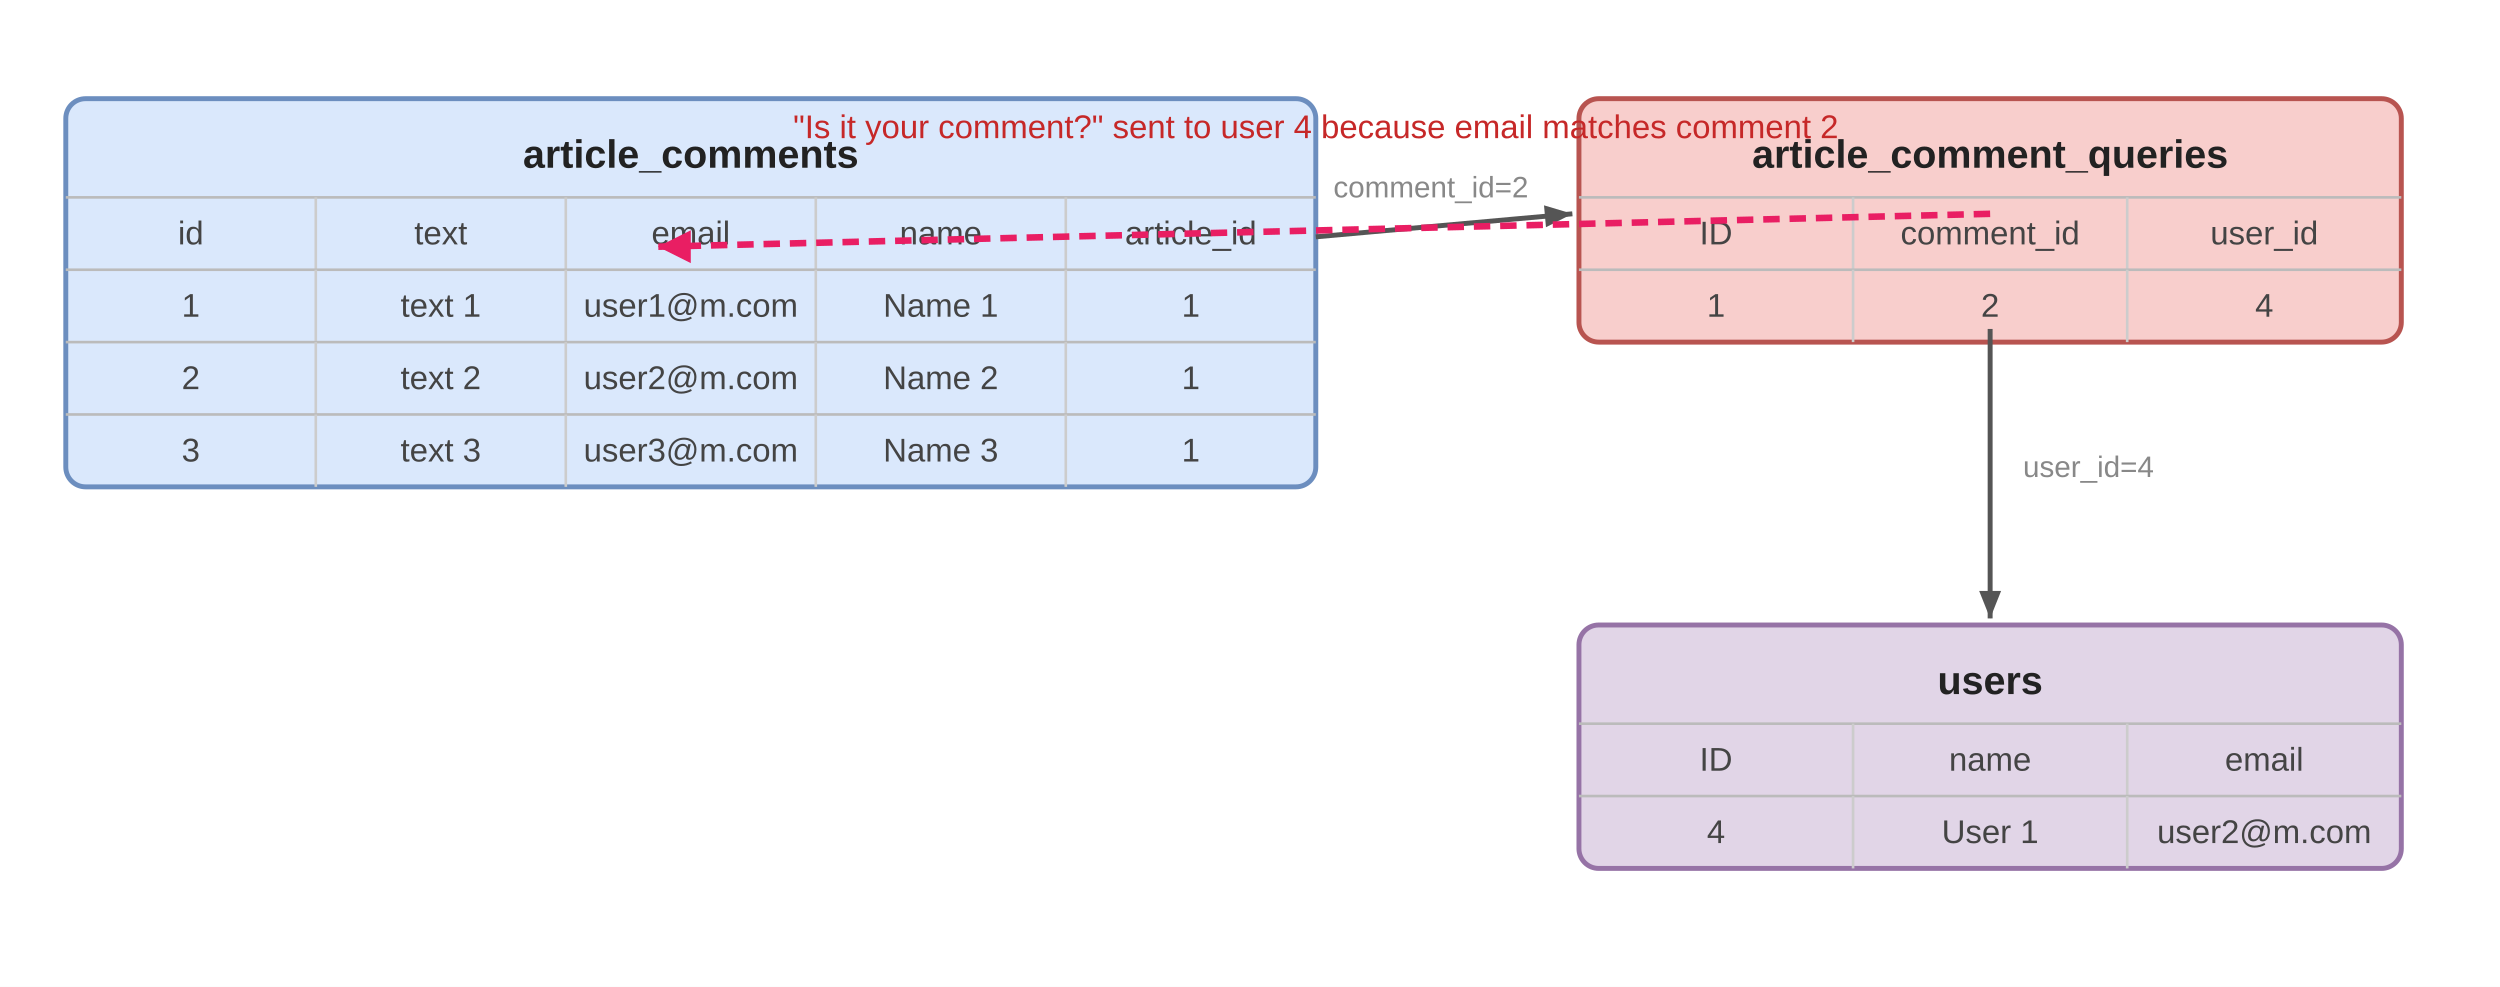
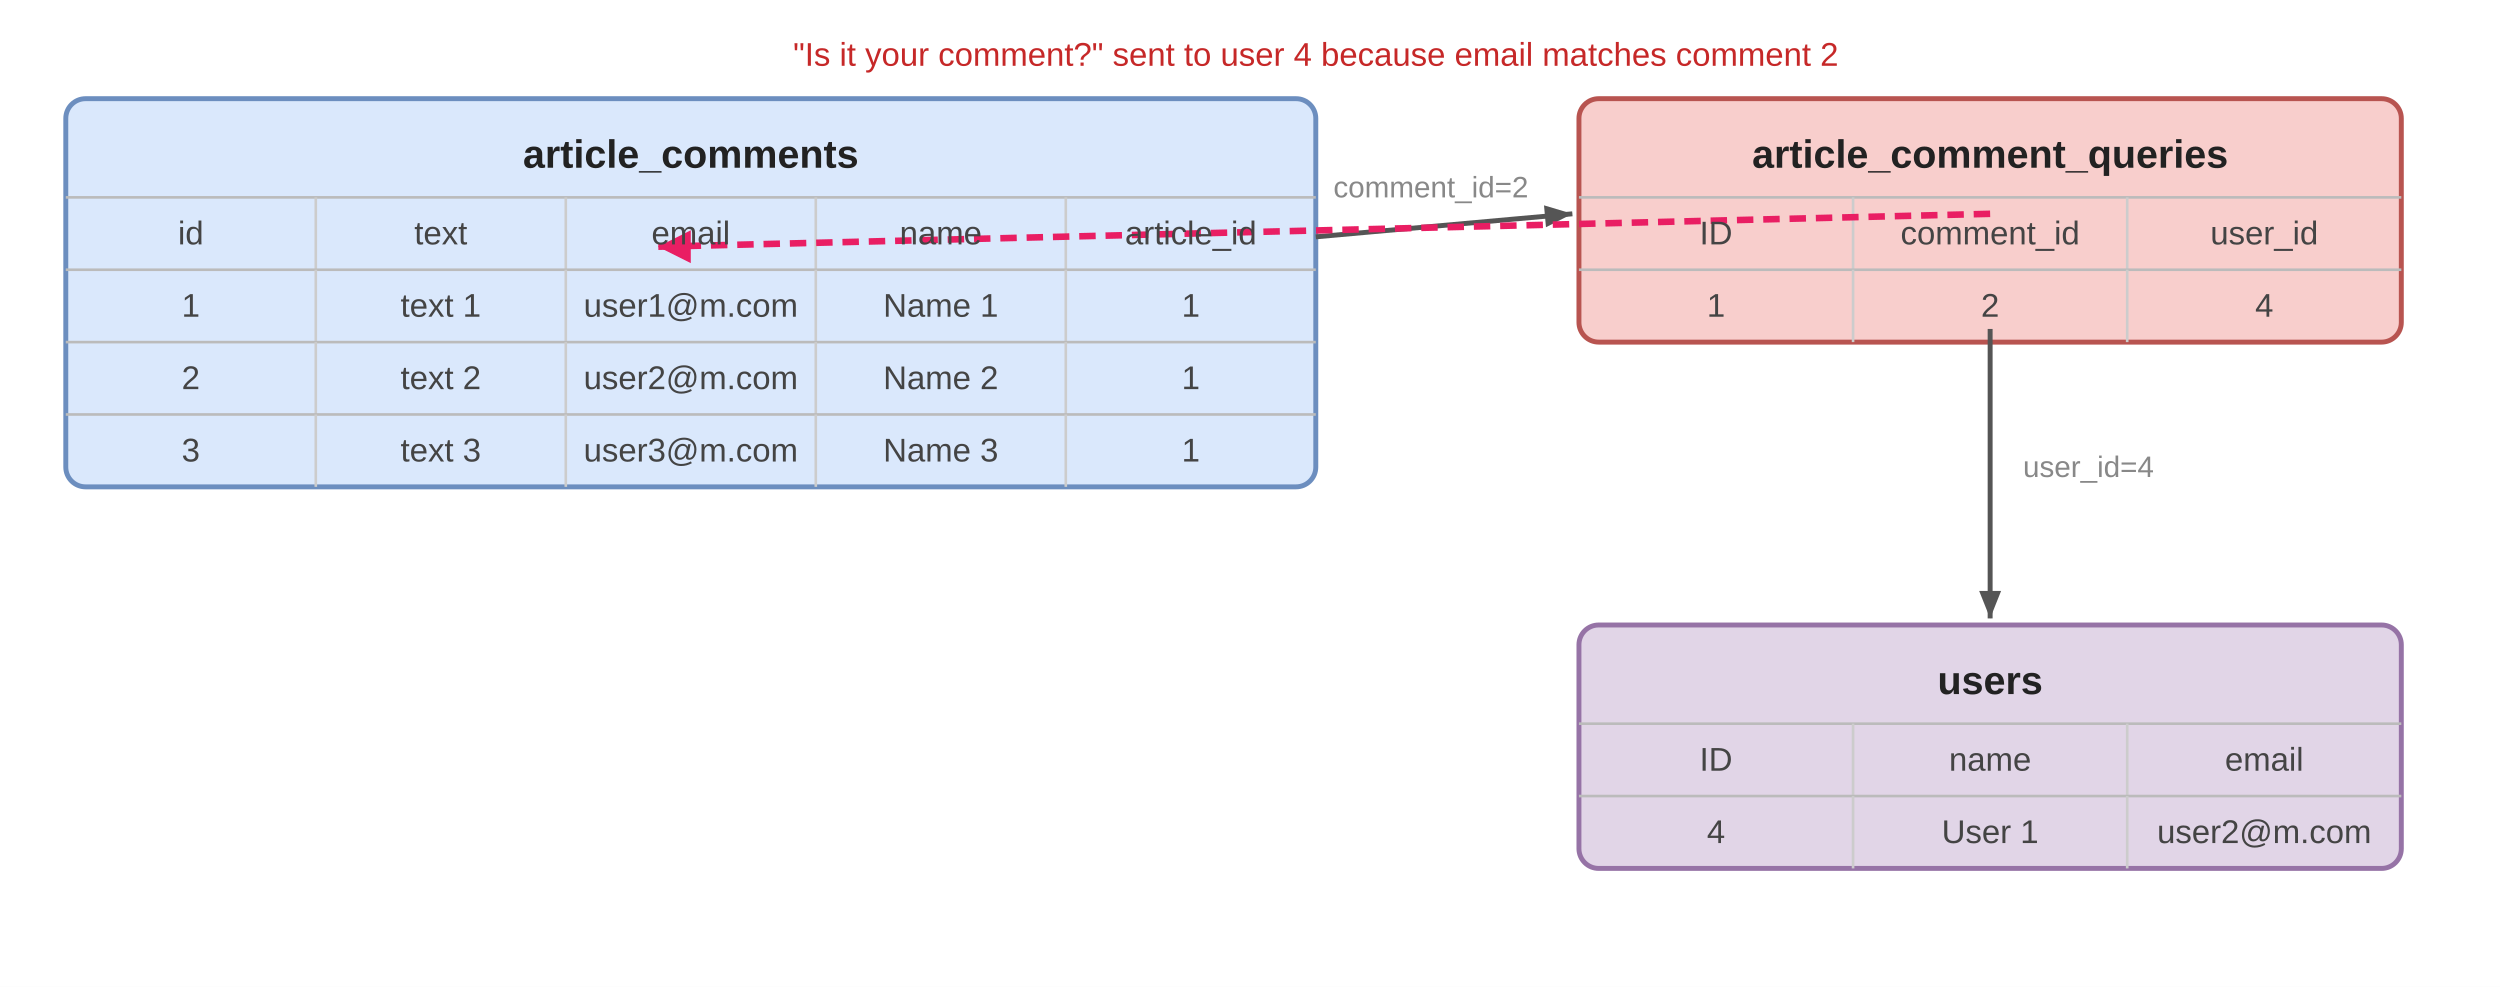
<svg xmlns="http://www.w3.org/2000/svg" width="760" height="300" font-family="Arial,sans-serif">
  <rect width="760" height="300" fill="white" />
  <rect x="20" y="30" width="380" height="118" rx="6" fill="#dae8fc" stroke="#6c8ebf" stroke-width="1.5" />
-   <text x="210" y="51" text-anchor="middle" font-size="12" fill="#222" font-weight="bold">article_comments</text>
  <line x1="20" y1="60" x2="400" y2="60" stroke="#bbb" stroke-width="0.8" />
-   <text x="58" y="74.3" text-anchor="middle" font-size="10" fill="#444">id</text>
  <line x1="96" y1="60" x2="96" y2="82" stroke="#ccc" stroke-width="0.8" />
-   <text x="134" y="74.3" text-anchor="middle" font-size="10" fill="#444">text</text>
  <line x1="172" y1="60" x2="172" y2="82" stroke="#ccc" stroke-width="0.8" />
-   <text x="210" y="74.3" text-anchor="middle" font-size="10" fill="#444">email</text>
  <line x1="248" y1="60" x2="248" y2="82" stroke="#ccc" stroke-width="0.8" />
-   <text x="286" y="74.3" text-anchor="middle" font-size="10" fill="#444">name</text>
  <line x1="324" y1="60" x2="324" y2="82" stroke="#ccc" stroke-width="0.8" />
-   <text x="362" y="74.3" text-anchor="middle" font-size="10" fill="#444">article_id</text>
  <line x1="20" y1="82" x2="400" y2="82" stroke="#bbb" stroke-width="0.8" />
-   <text x="58" y="96.3" text-anchor="middle" font-size="10" fill="#444">1</text>
  <line x1="96" y1="82" x2="96" y2="104" stroke="#ccc" stroke-width="0.8" />
-   <text x="134" y="96.3" text-anchor="middle" font-size="10" fill="#444">text 1</text>
  <line x1="172" y1="82" x2="172" y2="104" stroke="#ccc" stroke-width="0.8" />
-   <text x="210" y="96.3" text-anchor="middle" font-size="10" fill="#444">user1@m.com</text>
  <line x1="248" y1="82" x2="248" y2="104" stroke="#ccc" stroke-width="0.8" />
-   <text x="286" y="96.3" text-anchor="middle" font-size="10" fill="#444">Name 1</text>
  <line x1="324" y1="82" x2="324" y2="104" stroke="#ccc" stroke-width="0.8" />
-   <text x="362" y="96.3" text-anchor="middle" font-size="10" fill="#444">1</text>
  <line x1="20" y1="104" x2="400" y2="104" stroke="#bbb" stroke-width="0.8" />
-   <text x="58" y="118.3" text-anchor="middle" font-size="10" fill="#444">2</text>
  <line x1="96" y1="104" x2="96" y2="126" stroke="#ccc" stroke-width="0.8" />
-   <text x="134" y="118.3" text-anchor="middle" font-size="10" fill="#444">text 2</text>
  <line x1="172" y1="104" x2="172" y2="126" stroke="#ccc" stroke-width="0.8" />
-   <text x="210" y="118.3" text-anchor="middle" font-size="10" fill="#444">user2@m.com</text>
  <line x1="248" y1="104" x2="248" y2="126" stroke="#ccc" stroke-width="0.8" />
-   <text x="286" y="118.3" text-anchor="middle" font-size="10" fill="#444">Name 2</text>
  <line x1="324" y1="104" x2="324" y2="126" stroke="#ccc" stroke-width="0.8" />
-   <text x="362" y="118.3" text-anchor="middle" font-size="10" fill="#444">1</text>
  <line x1="20" y1="126" x2="400" y2="126" stroke="#bbb" stroke-width="0.8" />
-   <text x="58" y="140.3" text-anchor="middle" font-size="10" fill="#444">3</text>
  <line x1="96" y1="126" x2="96" y2="148" stroke="#ccc" stroke-width="0.8" />
-   <text x="134" y="140.3" text-anchor="middle" font-size="10" fill="#444">text 3</text>
  <line x1="172" y1="126" x2="172" y2="148" stroke="#ccc" stroke-width="0.8" />
-   <text x="210" y="140.3" text-anchor="middle" font-size="10" fill="#444">user3@m.com</text>
  <line x1="248" y1="126" x2="248" y2="148" stroke="#ccc" stroke-width="0.8" />
-   <text x="286" y="140.3" text-anchor="middle" font-size="10" fill="#444">Name 3</text>
  <line x1="324" y1="126" x2="324" y2="148" stroke="#ccc" stroke-width="0.8" />
-   <text x="362" y="140.3" text-anchor="middle" font-size="10" fill="#444">1</text>
  <rect x="480" y="30" width="250" height="74" rx="6" fill="#f8cecc" stroke="#b85450" stroke-width="1.5" />
-   <text x="605" y="51" text-anchor="middle" font-size="12" fill="#222" font-weight="bold">article_comment_queries</text>
  <line x1="480" y1="60" x2="730" y2="60" stroke="#bbb" stroke-width="0.8" />
-   <text x="521.667" y="74.3" text-anchor="middle" font-size="10" fill="#444">ID</text>
  <line x1="563.333" y1="60" x2="563.333" y2="82" stroke="#ccc" stroke-width="0.8" />
-   <text x="605" y="74.3" text-anchor="middle" font-size="10" fill="#444">comment_id</text>
  <line x1="646.667" y1="60" x2="646.667" y2="82" stroke="#ccc" stroke-width="0.8" />
-   <text x="688.333" y="74.3" text-anchor="middle" font-size="10" fill="#444">user_id</text>
  <line x1="480" y1="82" x2="730" y2="82" stroke="#bbb" stroke-width="0.8" />
-   <text x="521.667" y="96.3" text-anchor="middle" font-size="10" fill="#444">1</text>
  <line x1="563.333" y1="82" x2="563.333" y2="104" stroke="#ccc" stroke-width="0.8" />
-   <text x="605" y="96.3" text-anchor="middle" font-size="10" fill="#444">2</text>
  <line x1="646.667" y1="82" x2="646.667" y2="104" stroke="#ccc" stroke-width="0.8" />
-   <text x="688.333" y="96.3" text-anchor="middle" font-size="10" fill="#444">4</text>
  <rect x="480" y="190" width="250" height="74" rx="6" fill="#e1d5e7" stroke="#9673a6" stroke-width="1.5" />
-   <text x="605" y="211" text-anchor="middle" font-size="12" fill="#222" font-weight="bold">users</text>
  <line x1="480" y1="220" x2="730" y2="220" stroke="#bbb" stroke-width="0.8" />
-   <text x="521.667" y="234.3" text-anchor="middle" font-size="10" fill="#444">ID</text>
  <line x1="563.333" y1="220" x2="563.333" y2="242" stroke="#ccc" stroke-width="0.8" />
-   <text x="605" y="234.3" text-anchor="middle" font-size="10" fill="#444">name</text>
  <line x1="646.667" y1="220" x2="646.667" y2="242" stroke="#ccc" stroke-width="0.8" />
-   <text x="688.333" y="234.3" text-anchor="middle" font-size="10" fill="#444">email</text>
  <line x1="480" y1="242" x2="730" y2="242" stroke="#bbb" stroke-width="0.8" />
-   <text x="521.667" y="256.3" text-anchor="middle" font-size="10" fill="#444">4</text>
  <line x1="563.333" y1="242" x2="563.333" y2="264" stroke="#ccc" stroke-width="0.8" />
-   <text x="605" y="256.3" text-anchor="middle" font-size="10" fill="#444">User 1</text>
  <line x1="646.667" y1="242" x2="646.667" y2="264" stroke="#ccc" stroke-width="0.8" />
-   <text x="688.333" y="256.3" text-anchor="middle" font-size="10" fill="#444">user2@m.com</text>
  <line x1="400" y1="72" x2="478" y2="65" stroke="#555" stroke-width="1.5" />
  <polygon points="478,65 469.974,69.072 469.377,62.422" fill="#555" />
-   <text x="435" y="60" text-anchor="middle" font-size="9" fill="#888">comment_id=2</text>
  <line x1="605" y1="100" x2="605" y2="188" stroke="#555" stroke-width="1.5" />
  <polygon points="605,188 601.662,179.642 608.338,179.642" fill="#555" />
-   <text x="615" y="145" text-anchor="start" font-size="9" fill="#888">user_id=4</text>
  <line x1="605" y1="65" x2="200" y2="75" stroke="#e91e63" stroke-width="2" stroke-dasharray="5,3" />
  <polygon points="200,75 210,70 210,80" fill="#e91e63" />
-   <text x="400" y="42" text-anchor="middle" font-size="10" fill="#c62828">"Is it your comment?" sent to user 4 because email matches comment 2</text>
+   <text x="210" y="51" text-anchor="middle" font-size="12" fill="#222" font-weight="bold">article_comments</text>
+   <text x="58" y="74.3" text-anchor="middle" font-size="10" fill="#444">id</text>
+   <text x="134" y="74.3" text-anchor="middle" font-size="10" fill="#444">text</text>
+   <text x="210" y="74.3" text-anchor="middle" font-size="10" fill="#444">email</text>
+   <text x="286" y="74.3" text-anchor="middle" font-size="10" fill="#444">name</text>
+   <text x="362" y="74.3" text-anchor="middle" font-size="10" fill="#444">article_id</text>
+   <text x="58" y="96.3" text-anchor="middle" font-size="10" fill="#444">1</text>
+   <text x="134" y="96.3" text-anchor="middle" font-size="10" fill="#444">text 1</text>
+   <text x="210" y="96.3" text-anchor="middle" font-size="10" fill="#444">user1@m.com</text>
+   <text x="286" y="96.3" text-anchor="middle" font-size="10" fill="#444">Name 1</text>
+   <text x="362" y="96.3" text-anchor="middle" font-size="10" fill="#444">1</text>
+   <text x="58" y="118.3" text-anchor="middle" font-size="10" fill="#444">2</text>
+   <text x="134" y="118.3" text-anchor="middle" font-size="10" fill="#444">text 2</text>
+   <text x="210" y="118.3" text-anchor="middle" font-size="10" fill="#444">user2@m.com</text>
+   <text x="286" y="118.3" text-anchor="middle" font-size="10" fill="#444">Name 2</text>
+   <text x="362" y="118.3" text-anchor="middle" font-size="10" fill="#444">1</text>
+   <text x="58" y="140.3" text-anchor="middle" font-size="10" fill="#444">3</text>
+   <text x="134" y="140.3" text-anchor="middle" font-size="10" fill="#444">text 3</text>
+   <text x="210" y="140.3" text-anchor="middle" font-size="10" fill="#444">user3@m.com</text>
+   <text x="286" y="140.3" text-anchor="middle" font-size="10" fill="#444">Name 3</text>
+   <text x="362" y="140.3" text-anchor="middle" font-size="10" fill="#444">1</text>
+   <text x="605" y="51" text-anchor="middle" font-size="12" fill="#222" font-weight="bold">article_comment_queries</text>
+   <text x="521.667" y="74.3" text-anchor="middle" font-size="10" fill="#444">ID</text>
+   <text x="605" y="74.3" text-anchor="middle" font-size="10" fill="#444">comment_id</text>
+   <text x="688.333" y="74.3" text-anchor="middle" font-size="10" fill="#444">user_id</text>
+   <text x="521.667" y="96.3" text-anchor="middle" font-size="10" fill="#444">1</text>
+   <text x="605" y="96.3" text-anchor="middle" font-size="10" fill="#444">2</text>
+   <text x="688.333" y="96.3" text-anchor="middle" font-size="10" fill="#444">4</text>
+   <text x="605" y="211" text-anchor="middle" font-size="12" fill="#222" font-weight="bold">users</text>
+   <text x="521.667" y="234.3" text-anchor="middle" font-size="10" fill="#444">ID</text>
+   <text x="605" y="234.3" text-anchor="middle" font-size="10" fill="#444">name</text>
+   <text x="688.333" y="234.3" text-anchor="middle" font-size="10" fill="#444">email</text>
+   <text x="521.667" y="256.3" text-anchor="middle" font-size="10" fill="#444">4</text>
+   <text x="605" y="256.3" text-anchor="middle" font-size="10" fill="#444">User 1</text>
+   <text x="688.333" y="256.3" text-anchor="middle" font-size="10" fill="#444">user2@m.com</text>
+   <text x="435" y="60" text-anchor="middle" font-size="9" fill="#888">comment_id=2</text>
+   <text x="615" y="145" text-anchor="start" font-size="9" fill="#888">user_id=4</text>
+   <text x="400" y="20" text-anchor="middle" font-size="10" fill="#c62828">"Is it your comment?" sent to user 4 because email matches comment 2</text>
</svg>
